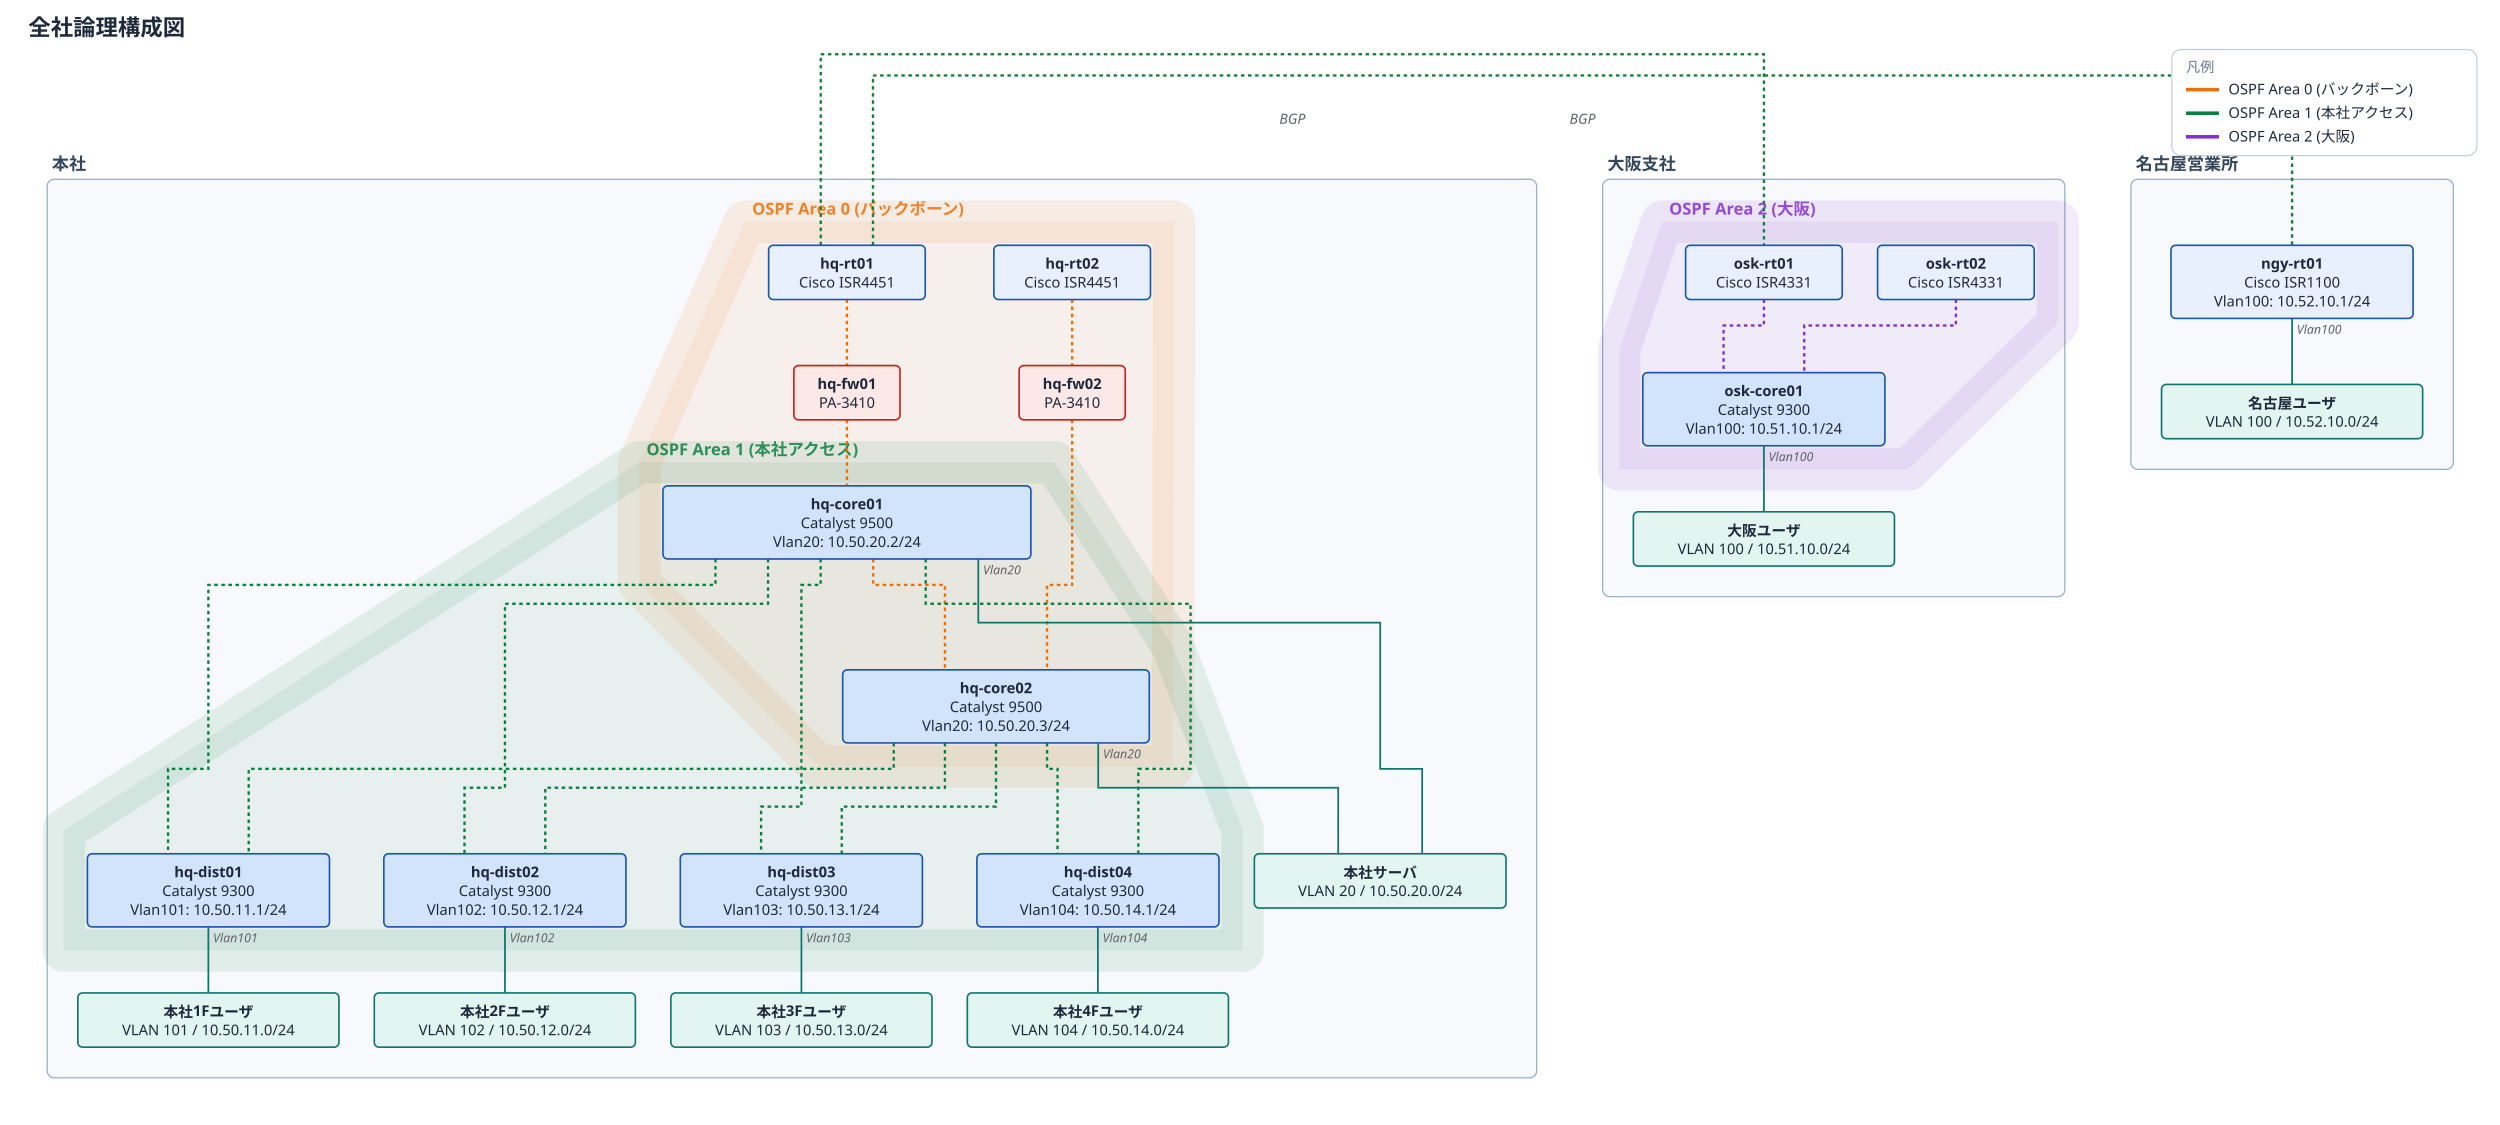
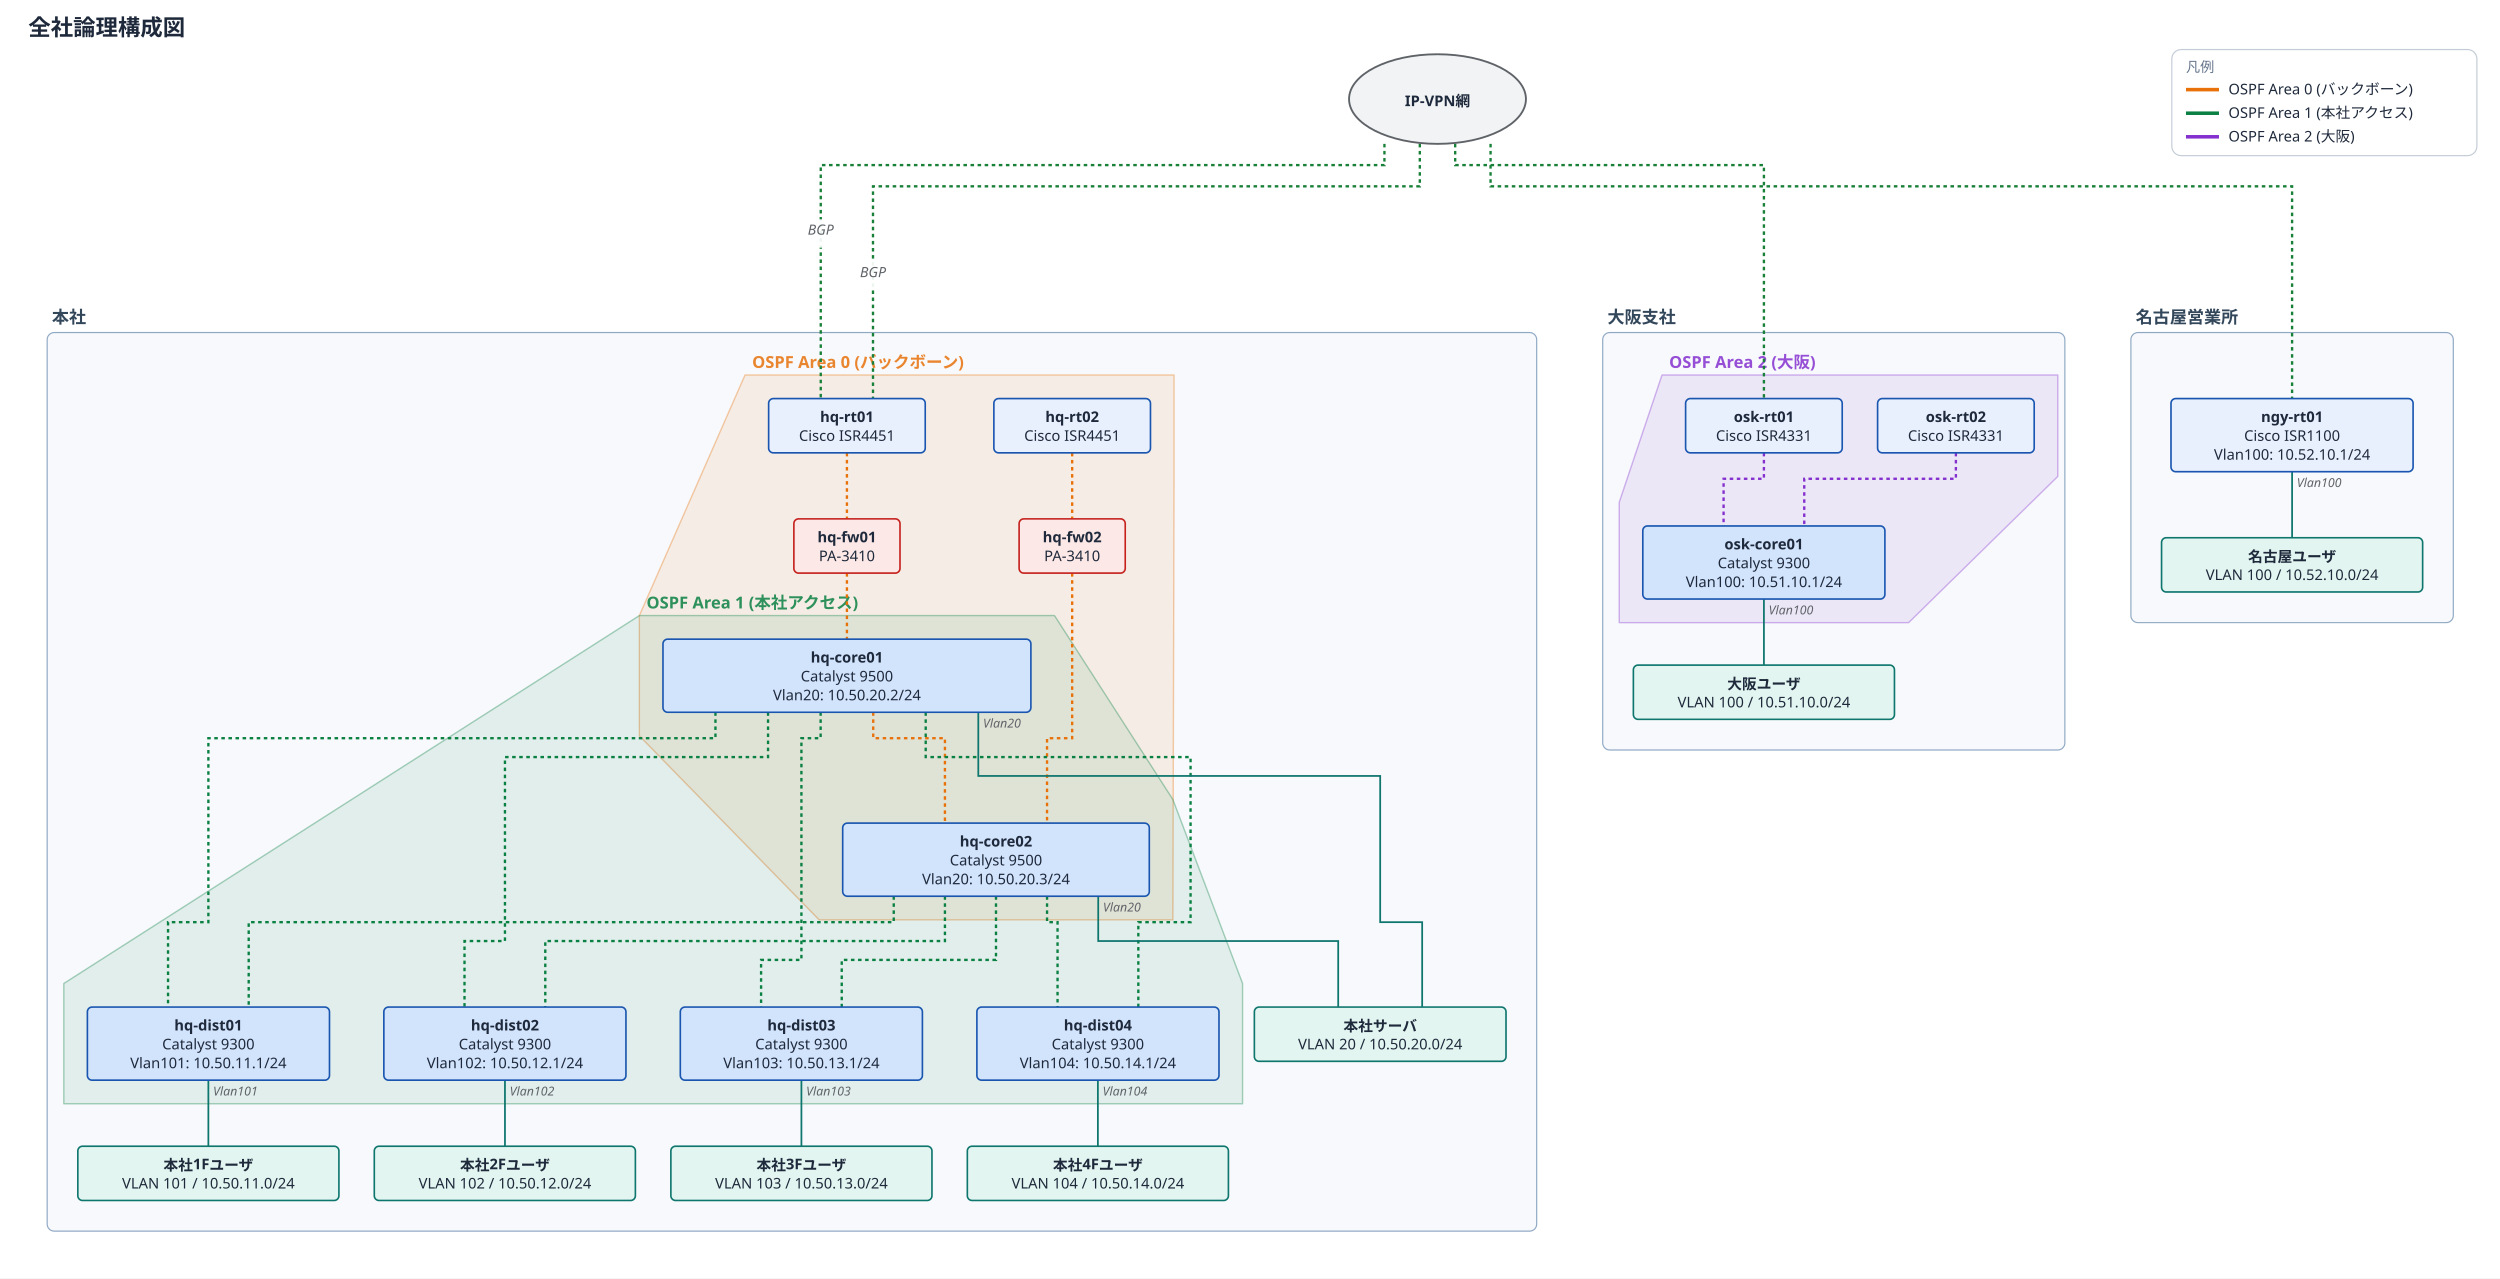
- <svg xmlns="http://www.w3.org/2000/svg" width="2120" height="954" viewBox="0 0 2120 954" font-family="'Segoe UI','Hiragino Sans','Noto Sans JP',Meiryo,sans-serif">
+ <svg xmlns="http://www.w3.org/2000/svg" width="2120" height="1084" viewBox="0 0 2120 1084" font-family="'Segoe UI','Hiragino Sans','Noto Sans JP',Meiryo,sans-serif">
  <defs />
  <rect width="100%" height="100%" fill="#ffffff" />
  <text x="24" y="30" font-size="19" font-weight="700" fill="#1e293b">全社論理構成図</text>
-   <rect x="40.0" y="152.0" width="1263.1" height="762.0" rx="6" fill="#f7f9fc" stroke="#8fa8c4" />
-   <text x="44.0" y="144.0" font-size="14.5" font-weight="600" fill="#33475b">本社</text>
-   <rect x="1359.1" y="152.0" width="391.9" height="354.0" rx="6" fill="#f7f9fc" stroke="#8fa8c4" />
-   <text x="1363.1" y="144.0" font-size="14.5" font-weight="600" fill="#33475b">大阪支社</text>
-   <rect x="1807.0" y="152.0" width="273.4" height="246.0" rx="6" fill="#f7f9fc" stroke="#8fa8c4" />
-   <text x="1811.0" y="144.0" font-size="14.5" font-weight="600" fill="#33475b">名古屋営業所</text>
-   <polygon class="domain-hull" points="542.2,392.0 631.8,188.0 995.6,188.0 995.6,274.0 994.6,650.0 694.6,650.0 542.2,494.0" fill="#e8710a" fill-opacity="0.07" stroke="#e8710a" stroke-opacity="0.10" stroke-width="36" stroke-linejoin="round" />
-   <text x="637.8" y="182.0" font-size="14" font-weight="600" fill="#e8710a" opacity="0.85">OSPF Area 0 (バックボーン)</text>
-   <polygon class="domain-hull" points="54.1,704.0 542.2,392.0 894.2,392.0 994.6,548.0 1053.7,704.0 1053.7,806.0 54.1,806.0" fill="#0b8043" fill-opacity="0.07" stroke="#0b8043" stroke-opacity="0.10" stroke-width="36" stroke-linejoin="round" />
-   <text x="548.2" y="386.0" font-size="14" font-weight="600" fill="#0b8043" opacity="0.85">OSPF Area 1 (本社アクセス)</text>
-   <polygon class="domain-hull" points="1373.1,296.0 1409.4,188.0 1745.0,188.0 1745.0,274.0 1618.5,398.0 1373.1,398.0" fill="#8430ce" fill-opacity="0.07" stroke="#8430ce" stroke-opacity="0.10" stroke-width="36" stroke-linejoin="round" />
-   <text x="1415.4" y="182.0" font-size="14" font-weight="600" fill="#8430ce" opacity="0.85">OSPF Area 2 (大阪)</text>
-   <polyline points="718.2,254.0 718.2,310.0" fill="none" stroke="#e8710a" stroke-width="2.0" opacity="1.0" stroke-dasharray="3 3" />
-   <polyline points="909.2,254.0 909.2,310.0" fill="none" stroke="#e8710a" stroke-width="2.0" opacity="1.0" stroke-dasharray="3 3" />
-   <polyline points="718.2,356.0 718.2,412.0" fill="none" stroke="#e8710a" stroke-width="2.0" opacity="1.0" stroke-dasharray="3 3" />
-   <polyline points="909.2,356.0 909.2,443.0 909.2,496.0 887.9,496.0 887.9,568.0" fill="none" stroke="#e8710a" stroke-width="2.0" opacity="1.0" stroke-dasharray="3 3" />
-   <polyline points="740.5,474.0 740.5,496.0 801.3,496.0 801.3,568.0" fill="none" stroke="#e8710a" stroke-width="2.0" opacity="1.0" stroke-dasharray="3 3" />
-   <polyline points="606.7,474.0 606.7,496.0 176.7,496.0 176.7,599.0 176.7,652.0 142.5,652.0 142.5,724.0" fill="none" stroke="#0b8043" stroke-width="2.0" opacity="1.0" stroke-dasharray="3 3" />
-   <polyline points="757.9,630.0 757.9,652.0 210.9,652.0 210.9,724.0" fill="none" stroke="#0b8043" stroke-width="2.0" opacity="1.0" stroke-dasharray="3 3" />
-   <polyline points="651.3,474.0 651.3,512.0 428.2,512.0 428.2,599.0 428.2,668.0 393.9,668.0 393.9,724.0" fill="none" stroke="#0b8043" stroke-width="2.0" opacity="1.0" stroke-dasharray="3 3" />
-   <polyline points="801.3,630.0 801.3,668.0 462.4,668.0 462.4,724.0" fill="none" stroke="#0b8043" stroke-width="2.0" opacity="1.0" stroke-dasharray="3 3" />
-   <polyline points="695.9,474.0 695.9,496.0 679.6,496.0 679.6,599.0 679.6,684.0 645.4,684.0 645.4,724.0" fill="none" stroke="#0b8043" stroke-width="2.0" opacity="1.0" stroke-dasharray="3 3" />
-   <polyline points="844.6,630.0 844.6,684.0 713.8,684.0 713.8,724.0" fill="none" stroke="#0b8043" stroke-width="2.0" opacity="1.0" stroke-dasharray="3 3" />
-   <polyline points="785.0,474.0 785.0,512.0 1009.6,512.0 1009.6,599.0 1009.6,652.0 965.3,652.0 965.3,724.0" fill="none" stroke="#0b8043" stroke-width="2.0" opacity="1.0" stroke-dasharray="3 3" />
-   <polyline points="887.9,630.0 887.9,652.0 896.8,652.0 896.8,724.0" fill="none" stroke="#0b8043" stroke-width="2.0" opacity="1.0" stroke-dasharray="3 3" />
-   <polyline points="829.6,474.0 829.6,528.0 1170.4,528.0 1170.4,599.0 1170.4,652.0 1206.0,652.0 1206.0,724.0" fill="none" stroke="#0f766e" stroke-width="1.5" opacity="1.0" />
-   <text x="833.6" y="487.0" font-size="10.5" font-style="italic" fill="#5f6368" opacity="1.0">Vlan20</text>
-   <polyline points="931.3,630.0 931.3,668.0 1134.8,668.0 1134.8,724.0" fill="none" stroke="#0f766e" stroke-width="1.5" opacity="1.0" />
-   <text x="935.3" y="643.0" font-size="10.5" font-style="italic" fill="#5f6368" opacity="1.0">Vlan20</text>
-   <polyline points="176.7,786.0 176.7,842.0" fill="none" stroke="#0f766e" stroke-width="1.5" opacity="1.0" />
-   <text x="180.7" y="799.0" font-size="10.5" font-style="italic" fill="#5f6368" opacity="1.0">Vlan101</text>
-   <polyline points="428.2,786.0 428.2,842.0" fill="none" stroke="#0f766e" stroke-width="1.5" opacity="1.0" />
-   <text x="432.2" y="799.0" font-size="10.5" font-style="italic" fill="#5f6368" opacity="1.0">Vlan102</text>
-   <polyline points="679.6,786.0 679.6,842.0" fill="none" stroke="#0f766e" stroke-width="1.5" opacity="1.0" />
-   <text x="683.6" y="799.0" font-size="10.5" font-style="italic" fill="#5f6368" opacity="1.0">Vlan103</text>
-   <polyline points="931.0,786.0 931.0,842.0" fill="none" stroke="#0f766e" stroke-width="1.5" opacity="1.0" />
-   <text x="935.0" y="799.0" font-size="10.5" font-style="italic" fill="#5f6368" opacity="1.0">Vlan104</text>
-   <polyline points="1495.8,254.0 1495.8,276.0 1461.6,276.0 1461.6,316.0" fill="none" stroke="#8430ce" stroke-width="2.0" opacity="1.0" stroke-dasharray="3 3" />
-   <polyline points="1658.6,254.0 1658.6,276.0 1530.0,276.0 1530.0,316.0" fill="none" stroke="#8430ce" stroke-width="2.0" opacity="1.0" stroke-dasharray="3 3" />
-   <polyline points="1495.8,378.0 1495.8,434.0" fill="none" stroke="#0f766e" stroke-width="1.5" opacity="1.0" />
-   <text x="1499.8" y="391.0" font-size="10.5" font-style="italic" fill="#5f6368" opacity="1.0">Vlan100</text>
-   <polyline points="1943.7,270.0 1943.7,326.0" fill="none" stroke="#0f766e" stroke-width="1.5" opacity="1.0" />
-   <text x="1947.7" y="283.0" font-size="10.5" font-style="italic" fill="#5f6368" opacity="1.0">Vlan100</text>
-   <polyline points="696.0,208.0 696.0,46.0 1495.8,46.0 1495.8,208.0" fill="none" stroke="#188038" stroke-width="2.0" opacity="1.0" stroke-dasharray="3 3" />
-   <rect x="1078.3" y="92.0" width="35.2" height="24.0" rx="4" fill="#ffffff" fill-opacity="0.92" opacity="1.0" />
-   <text x="1095.9" y="105.0" text-anchor="middle" font-size="12" font-style="italic" font-weight="400" fill="#5f6368" opacity="1.0">BGP</text>
-   <polyline points="740.3,208.0 740.3,64.0 1943.7,64.0 1943.7,208.0" fill="none" stroke="#188038" stroke-width="2.0" opacity="1.0" stroke-dasharray="3 3" />
-   <rect x="1324.4" y="92.0" width="35.2" height="24.0" rx="4" fill="#ffffff" fill-opacity="0.92" opacity="1.0" />
-   <text x="1342.0" y="105.0" text-anchor="middle" font-size="12" font-style="italic" font-weight="400" fill="#5f6368" opacity="1.0">BGP</text>
+   <rect x="40.0" y="282.0" width="1263.1" height="762.0" rx="6" fill="#f7f9fc" stroke="#8fa8c4" />
+   <text x="44.0" y="274.0" font-size="14.5" font-weight="600" fill="#33475b">本社</text>
+   <rect x="1359.1" y="282.0" width="391.9" height="354.0" rx="6" fill="#f7f9fc" stroke="#8fa8c4" />
+   <text x="1363.1" y="274.0" font-size="14.5" font-weight="600" fill="#33475b">大阪支社</text>
+   <rect x="1807.0" y="282.0" width="273.4" height="246.0" rx="6" fill="#f7f9fc" stroke="#8fa8c4" />
+   <text x="1811.0" y="274.0" font-size="14.5" font-weight="600" fill="#33475b">名古屋営業所</text>
+   <polygon class="domain-hull" points="542.2,522.0 631.8,318.0 995.6,318.0 995.6,404.0 994.6,780.0 694.6,780.0 542.2,624.0" fill="#e8710a" fill-opacity="0.09" stroke="#e8710a" stroke-opacity="0.35" stroke-width="1.2" stroke-linejoin="round" />
+   <text x="637.8" y="312.0" font-size="14" font-weight="600" fill="#e8710a" opacity="0.85">OSPF Area 0 (バックボーン)</text>
+   <polygon class="domain-hull" points="54.1,834.0 542.2,522.0 894.2,522.0 994.6,678.0 1053.7,834.0 1053.7,936.0 54.1,936.0" fill="#0b8043" fill-opacity="0.09" stroke="#0b8043" stroke-opacity="0.35" stroke-width="1.2" stroke-linejoin="round" />
+   <text x="548.2" y="516.0" font-size="14" font-weight="600" fill="#0b8043" opacity="0.85">OSPF Area 1 (本社アクセス)</text>
+   <polygon class="domain-hull" points="1373.1,426.0 1409.4,318.0 1745.0,318.0 1745.0,404.0 1618.5,528.0 1373.1,528.0" fill="#8430ce" fill-opacity="0.09" stroke="#8430ce" stroke-opacity="0.35" stroke-width="1.2" stroke-linejoin="round" />
+   <text x="1415.4" y="312.0" font-size="14" font-weight="600" fill="#8430ce" opacity="0.85">OSPF Area 2 (大阪)</text>
+   <polyline points="718.2,384.0 718.2,440.0" fill="none" stroke="#e8710a" stroke-width="2.0" opacity="1.0" stroke-dasharray="3 3" />
+   <polyline points="909.2,384.0 909.2,440.0" fill="none" stroke="#e8710a" stroke-width="2.0" opacity="1.0" stroke-dasharray="3 3" />
+   <polyline points="718.2,486.0 718.2,542.0" fill="none" stroke="#e8710a" stroke-width="2.0" opacity="1.0" stroke-dasharray="3 3" />
+   <polyline points="909.2,486.0 909.2,573.0 909.2,626.0 887.9,626.0 887.9,698.0" fill="none" stroke="#e8710a" stroke-width="2.0" opacity="1.0" stroke-dasharray="3 3" />
+   <polyline points="740.5,604.0 740.5,626.0 801.3,626.0 801.3,698.0" fill="none" stroke="#e8710a" stroke-width="2.0" opacity="1.0" stroke-dasharray="3 3" />
+   <polyline points="606.7,604.0 606.7,626.0 176.7,626.0 176.7,729.0 176.7,782.0 142.5,782.0 142.5,854.0" fill="none" stroke="#0b8043" stroke-width="2.0" opacity="1.0" stroke-dasharray="3 3" />
+   <polyline points="757.9,760.0 757.9,782.0 210.9,782.0 210.9,854.0" fill="none" stroke="#0b8043" stroke-width="2.0" opacity="1.0" stroke-dasharray="3 3" />
+   <polyline points="651.3,604.0 651.3,642.0 428.2,642.0 428.2,729.0 428.2,798.0 393.9,798.0 393.9,854.0" fill="none" stroke="#0b8043" stroke-width="2.0" opacity="1.0" stroke-dasharray="3 3" />
+   <polyline points="801.3,760.0 801.3,798.0 462.4,798.0 462.4,854.0" fill="none" stroke="#0b8043" stroke-width="2.0" opacity="1.0" stroke-dasharray="3 3" />
+   <polyline points="695.9,604.0 695.9,626.0 679.6,626.0 679.6,729.0 679.6,814.0 645.4,814.0 645.4,854.0" fill="none" stroke="#0b8043" stroke-width="2.0" opacity="1.0" stroke-dasharray="3 3" />
+   <polyline points="844.6,760.0 844.6,814.0 713.8,814.0 713.8,854.0" fill="none" stroke="#0b8043" stroke-width="2.0" opacity="1.0" stroke-dasharray="3 3" />
+   <polyline points="785.0,604.0 785.0,642.0 1009.6,642.0 1009.6,729.0 1009.6,782.0 965.3,782.0 965.3,854.0" fill="none" stroke="#0b8043" stroke-width="2.0" opacity="1.0" stroke-dasharray="3 3" />
+   <polyline points="887.9,760.0 887.9,782.0 896.8,782.0 896.8,854.0" fill="none" stroke="#0b8043" stroke-width="2.0" opacity="1.0" stroke-dasharray="3 3" />
+   <polyline points="829.6,604.0 829.6,658.0 1170.4,658.0 1170.4,729.0 1170.4,782.0 1206.0,782.0 1206.0,854.0" fill="none" stroke="#0f766e" stroke-width="1.5" opacity="1.0" />
+   <text x="833.6" y="617.0" font-size="10.5" font-style="italic" fill="#5f6368" opacity="1.0">Vlan20</text>
+   <polyline points="931.3,760.0 931.3,798.0 1134.8,798.0 1134.8,854.0" fill="none" stroke="#0f766e" stroke-width="1.5" opacity="1.0" />
+   <text x="935.3" y="773.0" font-size="10.5" font-style="italic" fill="#5f6368" opacity="1.0">Vlan20</text>
+   <polyline points="176.7,916.0 176.7,972.0" fill="none" stroke="#0f766e" stroke-width="1.5" opacity="1.0" />
+   <text x="180.7" y="929.0" font-size="10.5" font-style="italic" fill="#5f6368" opacity="1.0">Vlan101</text>
+   <polyline points="428.2,916.0 428.2,972.0" fill="none" stroke="#0f766e" stroke-width="1.5" opacity="1.0" />
+   <text x="432.2" y="929.0" font-size="10.5" font-style="italic" fill="#5f6368" opacity="1.0">Vlan102</text>
+   <polyline points="679.6,916.0 679.6,972.0" fill="none" stroke="#0f766e" stroke-width="1.5" opacity="1.0" />
+   <text x="683.6" y="929.0" font-size="10.5" font-style="italic" fill="#5f6368" opacity="1.0">Vlan103</text>
+   <polyline points="931.0,916.0 931.0,972.0" fill="none" stroke="#0f766e" stroke-width="1.5" opacity="1.0" />
+   <text x="935.0" y="929.0" font-size="10.5" font-style="italic" fill="#5f6368" opacity="1.0">Vlan104</text>
+   <polyline points="1495.8,384.0 1495.8,406.0 1461.6,406.0 1461.6,446.0" fill="none" stroke="#8430ce" stroke-width="2.0" opacity="1.0" stroke-dasharray="3 3" />
+   <polyline points="1658.6,384.0 1658.6,406.0 1530.0,406.0 1530.0,446.0" fill="none" stroke="#8430ce" stroke-width="2.0" opacity="1.0" stroke-dasharray="3 3" />
+   <polyline points="1495.8,508.0 1495.8,564.0" fill="none" stroke="#0f766e" stroke-width="1.5" opacity="1.0" />
+   <text x="1499.8" y="521.0" font-size="10.5" font-style="italic" fill="#5f6368" opacity="1.0">Vlan100</text>
+   <polyline points="1943.7,400.0 1943.7,456.0" fill="none" stroke="#0f766e" stroke-width="1.5" opacity="1.0" />
+   <text x="1947.7" y="413.0" font-size="10.5" font-style="italic" fill="#5f6368" opacity="1.0">Vlan100</text>
+   <polyline points="1174.0,122.0 1174.0,140.0 696.0,140.0 696.0,338.0" fill="none" stroke="#188038" stroke-width="2.0" opacity="1.0" stroke-dasharray="3 3" />
+   <rect x="678.4" y="186.0" width="35.2" height="24.0" rx="4" fill="#ffffff" fill-opacity="0.92" opacity="1.0" />
+   <text x="696.0" y="199.0" text-anchor="middle" font-size="12" font-style="italic" font-weight="400" fill="#5f6368" opacity="1.0">BGP</text>
+   <polyline points="1234.0,122.0 1234.0,140.0 1495.8,140.0 1495.8,338.0" fill="none" stroke="#188038" stroke-width="2.0" opacity="1.0" stroke-dasharray="3 3" />
+   <polyline points="1204.0,122.0 1204.0,158.0 740.3,158.0 740.3,338.0" fill="none" stroke="#188038" stroke-width="2.0" opacity="1.0" stroke-dasharray="3 3" />
+   <rect x="722.7" y="222.0" width="35.2" height="24.0" rx="4" fill="#ffffff" fill-opacity="0.92" opacity="1.0" />
+   <text x="740.3" y="235.0" text-anchor="middle" font-size="12" font-style="italic" font-weight="400" fill="#5f6368" opacity="1.0">BGP</text>
+   <polyline points="1264.0,122.0 1264.0,158.0 1943.7,158.0 1943.7,338.0" fill="none" stroke="#188038" stroke-width="2.0" opacity="1.0" stroke-dasharray="3 3" />
  <rect x="1841.7" y="42.0" width="258.7" height="90" rx="8" fill="#ffffff" stroke="#c3ccd6" />
  <text x="1853.7" y="61.0" font-size="12" fill="#64748b">凡例</text>
  <line x1="1853.7" y1="76.0" x2="1881.7" y2="76.0" stroke="#e8710a" stroke-width="3" />
  <text x="1889.7" y="80.0" font-size="12.5" fill="#1e293b">OSPF Area 0 (バックボーン)</text>
  <line x1="1853.7" y1="96.0" x2="1881.7" y2="96.0" stroke="#0b8043" stroke-width="3" />
  <text x="1889.7" y="100.0" font-size="12.5" fill="#1e293b">OSPF Area 1 (本社アクセス)</text>
  <line x1="1853.7" y1="116.0" x2="1881.7" y2="116.0" stroke="#8430ce" stroke-width="3" />
  <text x="1889.7" y="120.0" font-size="12.5" fill="#1e293b">OSPF Area 2 (大阪)</text>
-   <rect x="651.8" y="208.0" width="132.8" height="46.0" rx="4" fill="#e8f0fe" stroke="#1a56b0" stroke-width="1.4" />
-   <text x="718.2" y="223.0" text-anchor="middle" dominant-baseline="central" font-size="12.5" font-weight="600" fill="#1e293b">hq-rt01</text>
-   <text x="718.2" y="239.0" text-anchor="middle" dominant-baseline="central" font-size="12.5" font-weight="400" fill="#1e293b">Cisco ISR4451</text>
-   <rect x="673.2" y="310.0" width="90.0" height="46.0" rx="4" fill="#fce8e6" stroke="#c5221f" stroke-width="1.4" />
-   <text x="718.2" y="325.0" text-anchor="middle" dominant-baseline="central" font-size="12.5" font-weight="600" fill="#1e293b">hq-fw01</text>
-   <text x="718.2" y="341.0" text-anchor="middle" dominant-baseline="central" font-size="12.5" font-weight="400" fill="#1e293b">PA-3410</text>
-   <rect x="842.8" y="208.0" width="132.8" height="46.0" rx="4" fill="#e8f0fe" stroke="#1a56b0" stroke-width="1.4" />
-   <text x="909.2" y="223.0" text-anchor="middle" dominant-baseline="central" font-size="12.5" font-weight="600" fill="#1e293b">hq-rt02</text>
-   <text x="909.2" y="239.0" text-anchor="middle" dominant-baseline="central" font-size="12.5" font-weight="400" fill="#1e293b">Cisco ISR4451</text>
-   <rect x="864.2" y="310.0" width="90.0" height="46.0" rx="4" fill="#fce8e6" stroke="#c5221f" stroke-width="1.4" />
-   <text x="909.2" y="325.0" text-anchor="middle" dominant-baseline="central" font-size="12.5" font-weight="600" fill="#1e293b">hq-fw02</text>
-   <text x="909.2" y="341.0" text-anchor="middle" dominant-baseline="central" font-size="12.5" font-weight="400" fill="#1e293b">PA-3410</text>
-   <rect x="562.2" y="412.0" width="312.0" height="62.0" rx="4" fill="#d2e3fc" stroke="#1a56b0" stroke-width="1.4" />
-   <text x="718.2" y="427.0" text-anchor="middle" dominant-baseline="central" font-size="12.5" font-weight="600" fill="#1e293b">hq-core01</text>
-   <text x="718.2" y="443.0" text-anchor="middle" dominant-baseline="central" font-size="12.5" font-weight="400" fill="#1e293b">Catalyst 9500</text>
-   <text x="718.2" y="459.0" text-anchor="middle" dominant-baseline="central" font-size="12.5" font-weight="400" fill="#1e293b">Vlan20: 10.50.20.2/24</text>
-   <rect x="714.6" y="568.0" width="260.0" height="62.0" rx="4" fill="#d2e3fc" stroke="#1a56b0" stroke-width="1.4" />
-   <text x="844.6" y="583.0" text-anchor="middle" dominant-baseline="central" font-size="12.5" font-weight="600" fill="#1e293b">hq-core02</text>
-   <text x="844.6" y="599.0" text-anchor="middle" dominant-baseline="central" font-size="12.5" font-weight="400" fill="#1e293b">Catalyst 9500</text>
-   <text x="844.6" y="615.0" text-anchor="middle" dominant-baseline="central" font-size="12.5" font-weight="400" fill="#1e293b">Vlan20: 10.50.20.3/24</text>
-   <rect x="74.1" y="724.0" width="205.3" height="62.0" rx="4" fill="#d2e3fc" stroke="#1a56b0" stroke-width="1.4" />
-   <text x="176.7" y="739.0" text-anchor="middle" dominant-baseline="central" font-size="12.5" font-weight="600" fill="#1e293b">hq-dist01</text>
-   <text x="176.7" y="755.0" text-anchor="middle" dominant-baseline="central" font-size="12.5" font-weight="400" fill="#1e293b">Catalyst 9300</text>
-   <text x="176.7" y="771.0" text-anchor="middle" dominant-baseline="central" font-size="12.5" font-weight="400" fill="#1e293b">Vlan101: 10.50.11.1/24</text>
-   <rect x="325.5" y="724.0" width="205.3" height="62.0" rx="4" fill="#d2e3fc" stroke="#1a56b0" stroke-width="1.4" />
-   <text x="428.2" y="739.0" text-anchor="middle" dominant-baseline="central" font-size="12.5" font-weight="600" fill="#1e293b">hq-dist02</text>
-   <text x="428.2" y="755.0" text-anchor="middle" dominant-baseline="central" font-size="12.5" font-weight="400" fill="#1e293b">Catalyst 9300</text>
-   <text x="428.2" y="771.0" text-anchor="middle" dominant-baseline="central" font-size="12.5" font-weight="400" fill="#1e293b">Vlan102: 10.50.12.1/24</text>
-   <rect x="576.9" y="724.0" width="205.3" height="62.0" rx="4" fill="#d2e3fc" stroke="#1a56b0" stroke-width="1.4" />
-   <text x="679.6" y="739.0" text-anchor="middle" dominant-baseline="central" font-size="12.5" font-weight="600" fill="#1e293b">hq-dist03</text>
-   <text x="679.6" y="755.0" text-anchor="middle" dominant-baseline="central" font-size="12.5" font-weight="400" fill="#1e293b">Catalyst 9300</text>
-   <text x="679.6" y="771.0" text-anchor="middle" dominant-baseline="central" font-size="12.5" font-weight="400" fill="#1e293b">Vlan103: 10.50.13.1/24</text>
-   <rect x="828.4" y="724.0" width="205.3" height="62.0" rx="4" fill="#d2e3fc" stroke="#1a56b0" stroke-width="1.4" />
-   <text x="931.0" y="739.0" text-anchor="middle" dominant-baseline="central" font-size="12.5" font-weight="600" fill="#1e293b">hq-dist04</text>
-   <text x="931.0" y="755.0" text-anchor="middle" dominant-baseline="central" font-size="12.5" font-weight="400" fill="#1e293b">Catalyst 9300</text>
-   <text x="931.0" y="771.0" text-anchor="middle" dominant-baseline="central" font-size="12.5" font-weight="400" fill="#1e293b">Vlan104: 10.50.14.1/24</text>
-   <rect x="1063.7" y="724.0" width="213.4" height="46.0" rx="4" fill="#e2f5f0" stroke="#0f766e" stroke-width="1.4" />
-   <text x="1170.4" y="739.0" text-anchor="middle" dominant-baseline="central" font-size="12.5" font-weight="600" fill="#1e293b">本社サーバ</text>
-   <text x="1170.4" y="755.0" text-anchor="middle" dominant-baseline="central" font-size="12.5" font-weight="400" fill="#1e293b">VLAN 20 / 10.50.20.0/24</text>
-   <rect x="66.0" y="842.0" width="221.4" height="46.0" rx="4" fill="#e2f5f0" stroke="#0f766e" stroke-width="1.4" />
-   <text x="176.7" y="857.0" text-anchor="middle" dominant-baseline="central" font-size="12.5" font-weight="600" fill="#1e293b">本社1Fユーザ</text>
-   <text x="176.7" y="873.0" text-anchor="middle" dominant-baseline="central" font-size="12.5" font-weight="400" fill="#1e293b">VLAN 101 / 10.50.11.0/24</text>
-   <rect x="317.4" y="842.0" width="221.4" height="46.0" rx="4" fill="#e2f5f0" stroke="#0f766e" stroke-width="1.4" />
-   <text x="428.2" y="857.0" text-anchor="middle" dominant-baseline="central" font-size="12.5" font-weight="600" fill="#1e293b">本社2Fユーザ</text>
-   <text x="428.2" y="873.0" text-anchor="middle" dominant-baseline="central" font-size="12.5" font-weight="400" fill="#1e293b">VLAN 102 / 10.50.12.0/24</text>
-   <rect x="568.9" y="842.0" width="221.4" height="46.0" rx="4" fill="#e2f5f0" stroke="#0f766e" stroke-width="1.4" />
-   <text x="679.6" y="857.0" text-anchor="middle" dominant-baseline="central" font-size="12.5" font-weight="600" fill="#1e293b">本社3Fユーザ</text>
-   <text x="679.6" y="873.0" text-anchor="middle" dominant-baseline="central" font-size="12.5" font-weight="400" fill="#1e293b">VLAN 103 / 10.50.13.0/24</text>
-   <rect x="820.3" y="842.0" width="221.4" height="46.0" rx="4" fill="#e2f5f0" stroke="#0f766e" stroke-width="1.4" />
-   <text x="931.0" y="857.0" text-anchor="middle" dominant-baseline="central" font-size="12.5" font-weight="600" fill="#1e293b">本社4Fユーザ</text>
-   <text x="931.0" y="873.0" text-anchor="middle" dominant-baseline="central" font-size="12.5" font-weight="400" fill="#1e293b">VLAN 104 / 10.50.14.0/24</text>
-   <rect x="1429.4" y="208.0" width="132.8" height="46.0" rx="4" fill="#e8f0fe" stroke="#1a56b0" stroke-width="1.4" />
-   <text x="1495.8" y="223.0" text-anchor="middle" dominant-baseline="central" font-size="12.5" font-weight="600" fill="#1e293b">osk-rt01</text>
-   <text x="1495.8" y="239.0" text-anchor="middle" dominant-baseline="central" font-size="12.5" font-weight="400" fill="#1e293b">Cisco ISR4331</text>
-   <rect x="1393.1" y="316.0" width="205.3" height="62.0" rx="4" fill="#d2e3fc" stroke="#1a56b0" stroke-width="1.4" />
-   <text x="1495.8" y="331.0" text-anchor="middle" dominant-baseline="central" font-size="12.5" font-weight="600" fill="#1e293b">osk-core01</text>
-   <text x="1495.8" y="347.0" text-anchor="middle" dominant-baseline="central" font-size="12.5" font-weight="400" fill="#1e293b">Catalyst 9300</text>
-   <text x="1495.8" y="363.0" text-anchor="middle" dominant-baseline="central" font-size="12.5" font-weight="400" fill="#1e293b">Vlan100: 10.51.10.1/24</text>
-   <rect x="1592.2" y="208.0" width="132.8" height="46.0" rx="4" fill="#e8f0fe" stroke="#1a56b0" stroke-width="1.4" />
-   <text x="1658.6" y="223.0" text-anchor="middle" dominant-baseline="central" font-size="12.5" font-weight="600" fill="#1e293b">osk-rt02</text>
-   <text x="1658.6" y="239.0" text-anchor="middle" dominant-baseline="central" font-size="12.5" font-weight="400" fill="#1e293b">Cisco ISR4331</text>
-   <rect x="1385.1" y="434.0" width="221.4" height="46.0" rx="4" fill="#e2f5f0" stroke="#0f766e" stroke-width="1.4" />
-   <text x="1495.8" y="449.0" text-anchor="middle" dominant-baseline="central" font-size="12.5" font-weight="600" fill="#1e293b">大阪ユーザ</text>
-   <text x="1495.8" y="465.0" text-anchor="middle" dominant-baseline="central" font-size="12.5" font-weight="400" fill="#1e293b">VLAN 100 / 10.51.10.0/24</text>
-   <rect x="1841.0" y="208.0" width="205.3" height="62.0" rx="4" fill="#e8f0fe" stroke="#1a56b0" stroke-width="1.4" />
-   <text x="1943.7" y="223.0" text-anchor="middle" dominant-baseline="central" font-size="12.5" font-weight="600" fill="#1e293b">ngy-rt01</text>
-   <text x="1943.7" y="239.0" text-anchor="middle" dominant-baseline="central" font-size="12.5" font-weight="400" fill="#1e293b">Cisco ISR1100</text>
-   <text x="1943.7" y="255.0" text-anchor="middle" dominant-baseline="central" font-size="12.5" font-weight="400" fill="#1e293b">Vlan100: 10.52.10.1/24</text>
-   <rect x="1833.0" y="326.0" width="221.4" height="46.0" rx="4" fill="#e2f5f0" stroke="#0f766e" stroke-width="1.4" />
-   <text x="1943.7" y="341.0" text-anchor="middle" dominant-baseline="central" font-size="12.5" font-weight="600" fill="#1e293b">名古屋ユーザ</text>
-   <text x="1943.7" y="357.0" text-anchor="middle" dominant-baseline="central" font-size="12.5" font-weight="400" fill="#1e293b">VLAN 100 / 10.52.10.0/24</text>
+   <ellipse cx="1219.0" cy="84.0" rx="75.0" ry="38.0" fill="#f1f3f4" stroke="#5f6368" stroke-width="1.6" />
+   <text x="1219.0" y="84.0" text-anchor="middle" dominant-baseline="central" font-size="12.5" font-weight="600" fill="#1e293b">IP-VPN網</text>
+   <rect x="651.8" y="338.0" width="132.8" height="46.0" rx="4" fill="#e8f0fe" stroke="#1a56b0" stroke-width="1.4" />
+   <text x="718.2" y="353.0" text-anchor="middle" dominant-baseline="central" font-size="12.5" font-weight="600" fill="#1e293b">hq-rt01</text>
+   <text x="718.2" y="369.0" text-anchor="middle" dominant-baseline="central" font-size="12.5" font-weight="400" fill="#1e293b">Cisco ISR4451</text>
+   <rect x="673.2" y="440.0" width="90.0" height="46.0" rx="4" fill="#fce8e6" stroke="#c5221f" stroke-width="1.4" />
+   <text x="718.2" y="455.0" text-anchor="middle" dominant-baseline="central" font-size="12.5" font-weight="600" fill="#1e293b">hq-fw01</text>
+   <text x="718.2" y="471.0" text-anchor="middle" dominant-baseline="central" font-size="12.5" font-weight="400" fill="#1e293b">PA-3410</text>
+   <rect x="842.8" y="338.0" width="132.8" height="46.0" rx="4" fill="#e8f0fe" stroke="#1a56b0" stroke-width="1.4" />
+   <text x="909.2" y="353.0" text-anchor="middle" dominant-baseline="central" font-size="12.5" font-weight="600" fill="#1e293b">hq-rt02</text>
+   <text x="909.2" y="369.0" text-anchor="middle" dominant-baseline="central" font-size="12.5" font-weight="400" fill="#1e293b">Cisco ISR4451</text>
+   <rect x="864.2" y="440.0" width="90.0" height="46.0" rx="4" fill="#fce8e6" stroke="#c5221f" stroke-width="1.4" />
+   <text x="909.2" y="455.0" text-anchor="middle" dominant-baseline="central" font-size="12.5" font-weight="600" fill="#1e293b">hq-fw02</text>
+   <text x="909.2" y="471.0" text-anchor="middle" dominant-baseline="central" font-size="12.5" font-weight="400" fill="#1e293b">PA-3410</text>
+   <rect x="562.2" y="542.0" width="312.0" height="62.0" rx="4" fill="#d2e3fc" stroke="#1a56b0" stroke-width="1.4" />
+   <text x="718.2" y="557.0" text-anchor="middle" dominant-baseline="central" font-size="12.5" font-weight="600" fill="#1e293b">hq-core01</text>
+   <text x="718.2" y="573.0" text-anchor="middle" dominant-baseline="central" font-size="12.5" font-weight="400" fill="#1e293b">Catalyst 9500</text>
+   <text x="718.2" y="589.0" text-anchor="middle" dominant-baseline="central" font-size="12.5" font-weight="400" fill="#1e293b">Vlan20: 10.50.20.2/24</text>
+   <rect x="714.6" y="698.0" width="260.0" height="62.0" rx="4" fill="#d2e3fc" stroke="#1a56b0" stroke-width="1.4" />
+   <text x="844.6" y="713.0" text-anchor="middle" dominant-baseline="central" font-size="12.5" font-weight="600" fill="#1e293b">hq-core02</text>
+   <text x="844.6" y="729.0" text-anchor="middle" dominant-baseline="central" font-size="12.5" font-weight="400" fill="#1e293b">Catalyst 9500</text>
+   <text x="844.6" y="745.0" text-anchor="middle" dominant-baseline="central" font-size="12.5" font-weight="400" fill="#1e293b">Vlan20: 10.50.20.3/24</text>
+   <rect x="74.1" y="854.0" width="205.3" height="62.0" rx="4" fill="#d2e3fc" stroke="#1a56b0" stroke-width="1.4" />
+   <text x="176.7" y="869.0" text-anchor="middle" dominant-baseline="central" font-size="12.5" font-weight="600" fill="#1e293b">hq-dist01</text>
+   <text x="176.7" y="885.0" text-anchor="middle" dominant-baseline="central" font-size="12.5" font-weight="400" fill="#1e293b">Catalyst 9300</text>
+   <text x="176.7" y="901.0" text-anchor="middle" dominant-baseline="central" font-size="12.5" font-weight="400" fill="#1e293b">Vlan101: 10.50.11.1/24</text>
+   <rect x="325.5" y="854.0" width="205.3" height="62.0" rx="4" fill="#d2e3fc" stroke="#1a56b0" stroke-width="1.4" />
+   <text x="428.2" y="869.0" text-anchor="middle" dominant-baseline="central" font-size="12.5" font-weight="600" fill="#1e293b">hq-dist02</text>
+   <text x="428.2" y="885.0" text-anchor="middle" dominant-baseline="central" font-size="12.5" font-weight="400" fill="#1e293b">Catalyst 9300</text>
+   <text x="428.2" y="901.0" text-anchor="middle" dominant-baseline="central" font-size="12.5" font-weight="400" fill="#1e293b">Vlan102: 10.50.12.1/24</text>
+   <rect x="576.9" y="854.0" width="205.3" height="62.0" rx="4" fill="#d2e3fc" stroke="#1a56b0" stroke-width="1.4" />
+   <text x="679.6" y="869.0" text-anchor="middle" dominant-baseline="central" font-size="12.5" font-weight="600" fill="#1e293b">hq-dist03</text>
+   <text x="679.6" y="885.0" text-anchor="middle" dominant-baseline="central" font-size="12.5" font-weight="400" fill="#1e293b">Catalyst 9300</text>
+   <text x="679.6" y="901.0" text-anchor="middle" dominant-baseline="central" font-size="12.5" font-weight="400" fill="#1e293b">Vlan103: 10.50.13.1/24</text>
+   <rect x="828.4" y="854.0" width="205.3" height="62.0" rx="4" fill="#d2e3fc" stroke="#1a56b0" stroke-width="1.4" />
+   <text x="931.0" y="869.0" text-anchor="middle" dominant-baseline="central" font-size="12.5" font-weight="600" fill="#1e293b">hq-dist04</text>
+   <text x="931.0" y="885.0" text-anchor="middle" dominant-baseline="central" font-size="12.5" font-weight="400" fill="#1e293b">Catalyst 9300</text>
+   <text x="931.0" y="901.0" text-anchor="middle" dominant-baseline="central" font-size="12.5" font-weight="400" fill="#1e293b">Vlan104: 10.50.14.1/24</text>
+   <rect x="1063.7" y="854.0" width="213.4" height="46.0" rx="4" fill="#e2f5f0" stroke="#0f766e" stroke-width="1.4" />
+   <text x="1170.4" y="869.0" text-anchor="middle" dominant-baseline="central" font-size="12.5" font-weight="600" fill="#1e293b">本社サーバ</text>
+   <text x="1170.4" y="885.0" text-anchor="middle" dominant-baseline="central" font-size="12.5" font-weight="400" fill="#1e293b">VLAN 20 / 10.50.20.0/24</text>
+   <rect x="66.0" y="972.0" width="221.4" height="46.0" rx="4" fill="#e2f5f0" stroke="#0f766e" stroke-width="1.4" />
+   <text x="176.7" y="987.0" text-anchor="middle" dominant-baseline="central" font-size="12.5" font-weight="600" fill="#1e293b">本社1Fユーザ</text>
+   <text x="176.7" y="1003.0" text-anchor="middle" dominant-baseline="central" font-size="12.5" font-weight="400" fill="#1e293b">VLAN 101 / 10.50.11.0/24</text>
+   <rect x="317.4" y="972.0" width="221.4" height="46.0" rx="4" fill="#e2f5f0" stroke="#0f766e" stroke-width="1.4" />
+   <text x="428.2" y="987.0" text-anchor="middle" dominant-baseline="central" font-size="12.5" font-weight="600" fill="#1e293b">本社2Fユーザ</text>
+   <text x="428.2" y="1003.0" text-anchor="middle" dominant-baseline="central" font-size="12.5" font-weight="400" fill="#1e293b">VLAN 102 / 10.50.12.0/24</text>
+   <rect x="568.9" y="972.0" width="221.4" height="46.0" rx="4" fill="#e2f5f0" stroke="#0f766e" stroke-width="1.4" />
+   <text x="679.6" y="987.0" text-anchor="middle" dominant-baseline="central" font-size="12.5" font-weight="600" fill="#1e293b">本社3Fユーザ</text>
+   <text x="679.6" y="1003.0" text-anchor="middle" dominant-baseline="central" font-size="12.5" font-weight="400" fill="#1e293b">VLAN 103 / 10.50.13.0/24</text>
+   <rect x="820.3" y="972.0" width="221.4" height="46.0" rx="4" fill="#e2f5f0" stroke="#0f766e" stroke-width="1.4" />
+   <text x="931.0" y="987.0" text-anchor="middle" dominant-baseline="central" font-size="12.5" font-weight="600" fill="#1e293b">本社4Fユーザ</text>
+   <text x="931.0" y="1003.0" text-anchor="middle" dominant-baseline="central" font-size="12.5" font-weight="400" fill="#1e293b">VLAN 104 / 10.50.14.0/24</text>
+   <rect x="1429.4" y="338.0" width="132.8" height="46.0" rx="4" fill="#e8f0fe" stroke="#1a56b0" stroke-width="1.4" />
+   <text x="1495.8" y="353.0" text-anchor="middle" dominant-baseline="central" font-size="12.5" font-weight="600" fill="#1e293b">osk-rt01</text>
+   <text x="1495.8" y="369.0" text-anchor="middle" dominant-baseline="central" font-size="12.5" font-weight="400" fill="#1e293b">Cisco ISR4331</text>
+   <rect x="1393.1" y="446.0" width="205.3" height="62.0" rx="4" fill="#d2e3fc" stroke="#1a56b0" stroke-width="1.4" />
+   <text x="1495.8" y="461.0" text-anchor="middle" dominant-baseline="central" font-size="12.5" font-weight="600" fill="#1e293b">osk-core01</text>
+   <text x="1495.8" y="477.0" text-anchor="middle" dominant-baseline="central" font-size="12.5" font-weight="400" fill="#1e293b">Catalyst 9300</text>
+   <text x="1495.8" y="493.0" text-anchor="middle" dominant-baseline="central" font-size="12.5" font-weight="400" fill="#1e293b">Vlan100: 10.51.10.1/24</text>
+   <rect x="1592.2" y="338.0" width="132.8" height="46.0" rx="4" fill="#e8f0fe" stroke="#1a56b0" stroke-width="1.4" />
+   <text x="1658.6" y="353.0" text-anchor="middle" dominant-baseline="central" font-size="12.5" font-weight="600" fill="#1e293b">osk-rt02</text>
+   <text x="1658.6" y="369.0" text-anchor="middle" dominant-baseline="central" font-size="12.5" font-weight="400" fill="#1e293b">Cisco ISR4331</text>
+   <rect x="1385.1" y="564.0" width="221.4" height="46.0" rx="4" fill="#e2f5f0" stroke="#0f766e" stroke-width="1.4" />
+   <text x="1495.8" y="579.0" text-anchor="middle" dominant-baseline="central" font-size="12.5" font-weight="600" fill="#1e293b">大阪ユーザ</text>
+   <text x="1495.8" y="595.0" text-anchor="middle" dominant-baseline="central" font-size="12.5" font-weight="400" fill="#1e293b">VLAN 100 / 10.51.10.0/24</text>
+   <rect x="1841.0" y="338.0" width="205.3" height="62.0" rx="4" fill="#e8f0fe" stroke="#1a56b0" stroke-width="1.4" />
+   <text x="1943.7" y="353.0" text-anchor="middle" dominant-baseline="central" font-size="12.5" font-weight="600" fill="#1e293b">ngy-rt01</text>
+   <text x="1943.7" y="369.0" text-anchor="middle" dominant-baseline="central" font-size="12.5" font-weight="400" fill="#1e293b">Cisco ISR1100</text>
+   <text x="1943.7" y="385.0" text-anchor="middle" dominant-baseline="central" font-size="12.5" font-weight="400" fill="#1e293b">Vlan100: 10.52.10.1/24</text>
+   <rect x="1833.0" y="456.0" width="221.4" height="46.0" rx="4" fill="#e2f5f0" stroke="#0f766e" stroke-width="1.4" />
+   <text x="1943.7" y="471.0" text-anchor="middle" dominant-baseline="central" font-size="12.5" font-weight="600" fill="#1e293b">名古屋ユーザ</text>
+   <text x="1943.7" y="487.0" text-anchor="middle" dominant-baseline="central" font-size="12.5" font-weight="400" fill="#1e293b">VLAN 100 / 10.52.10.0/24</text>
</svg>
